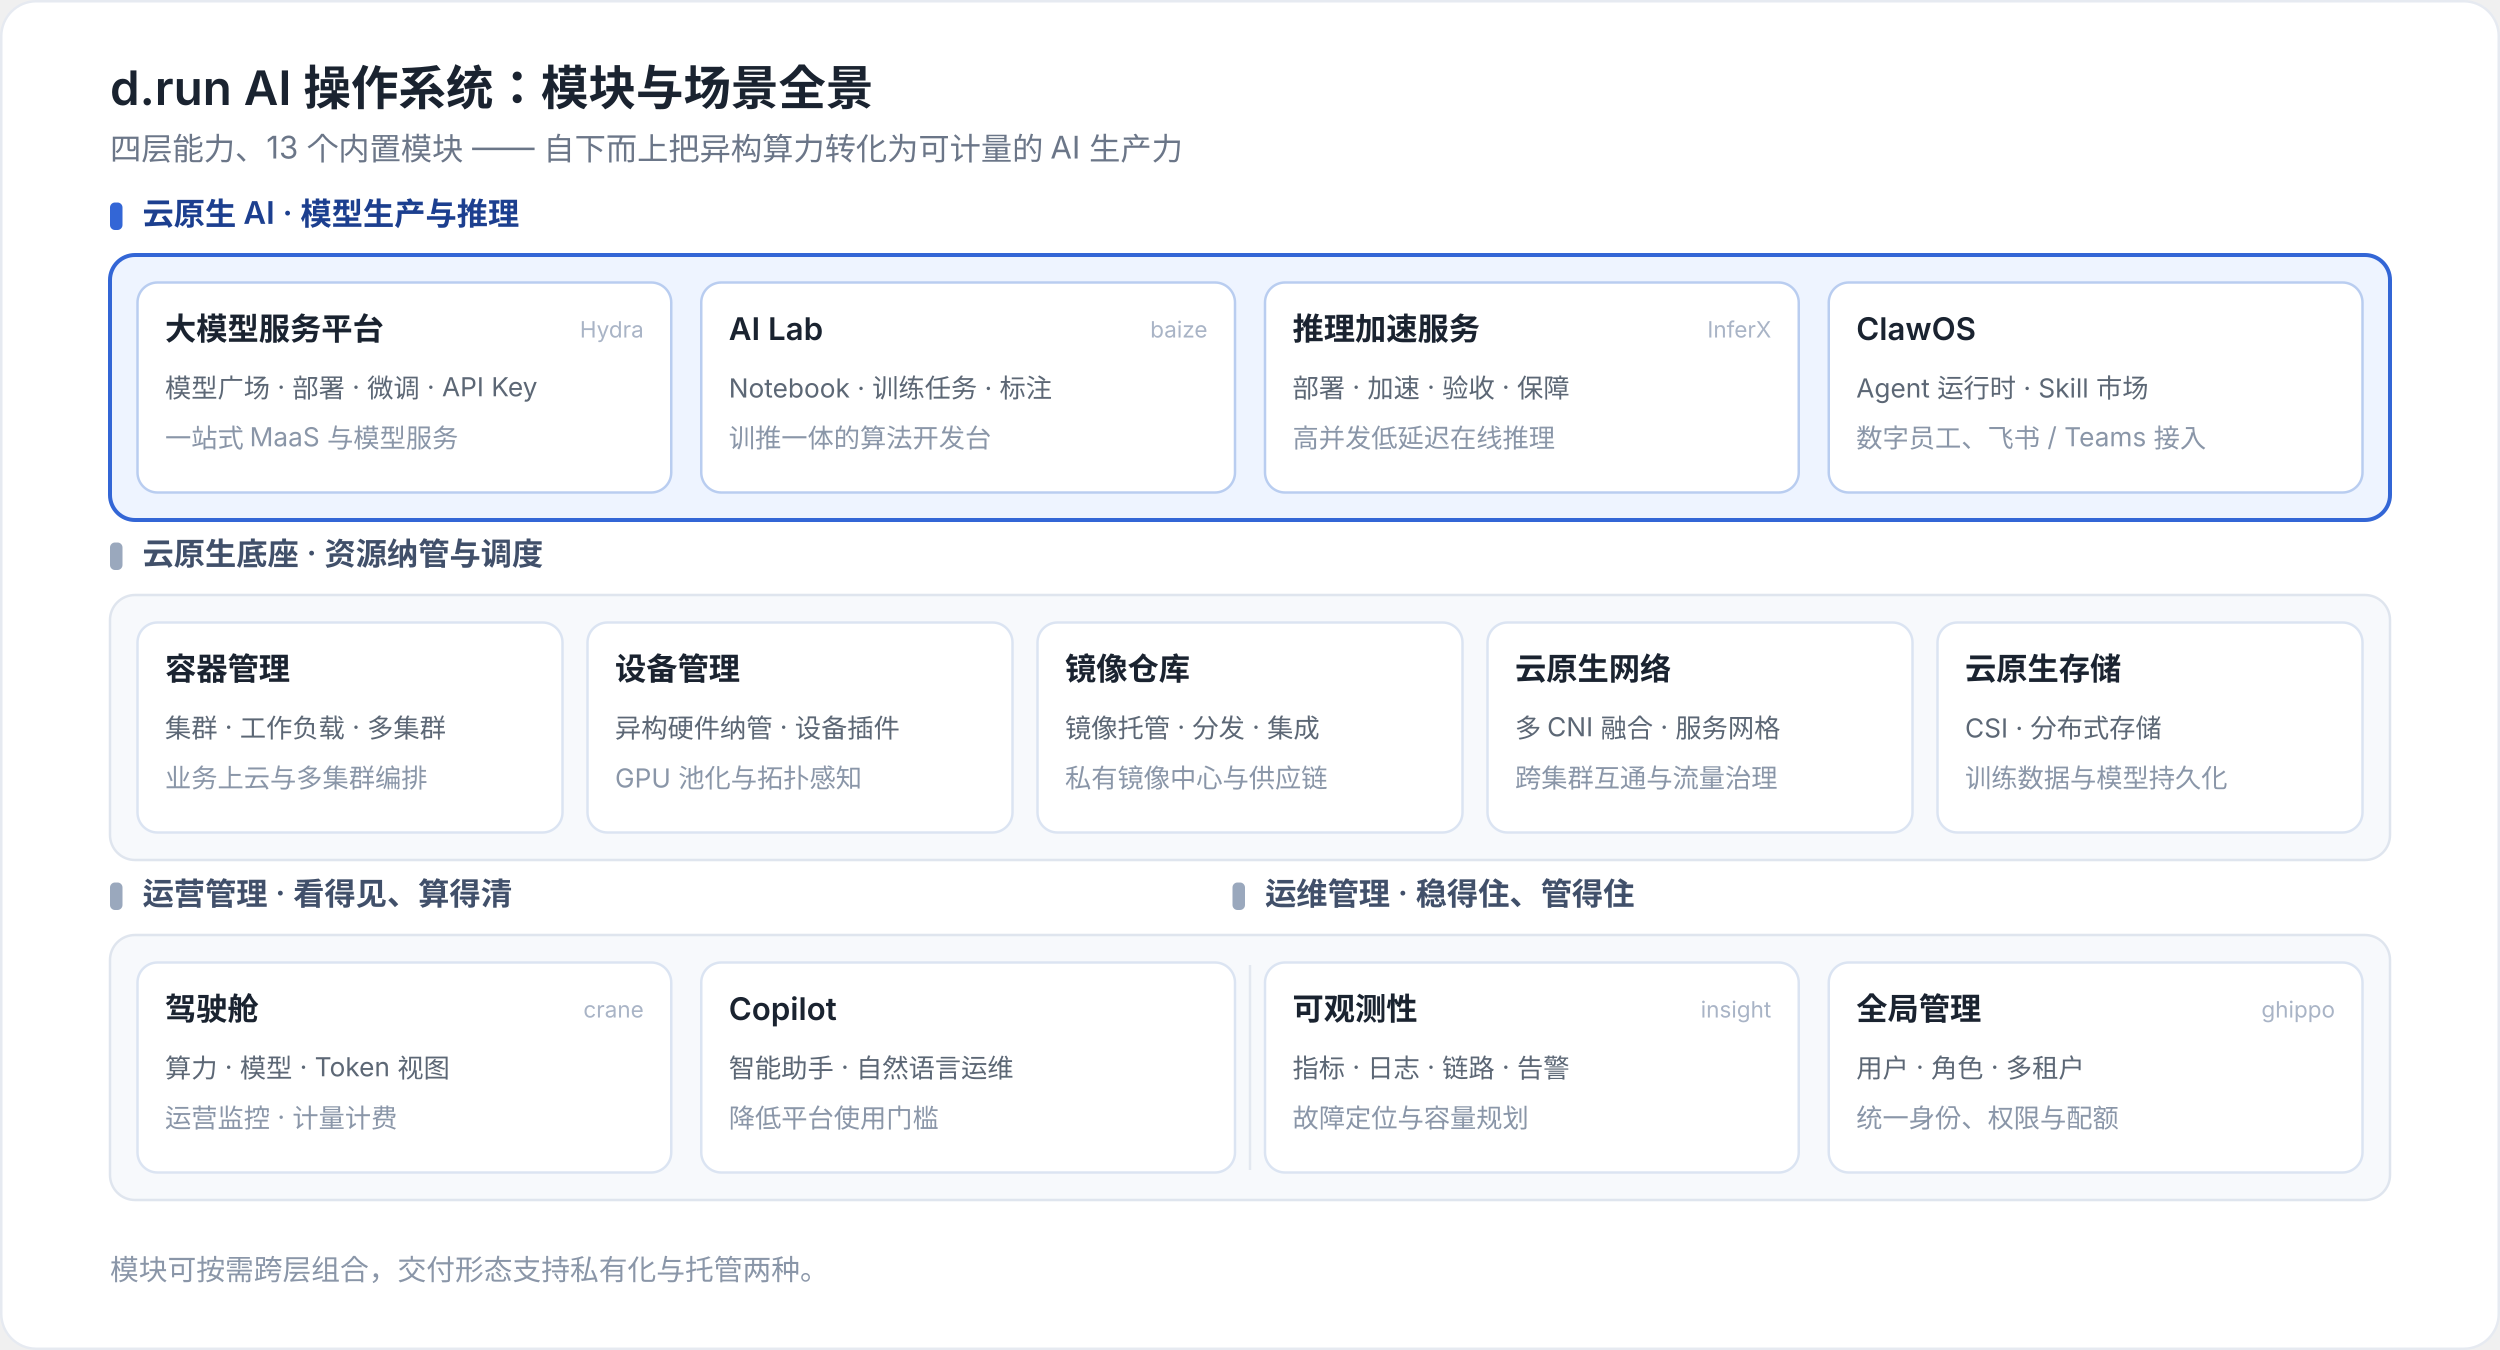
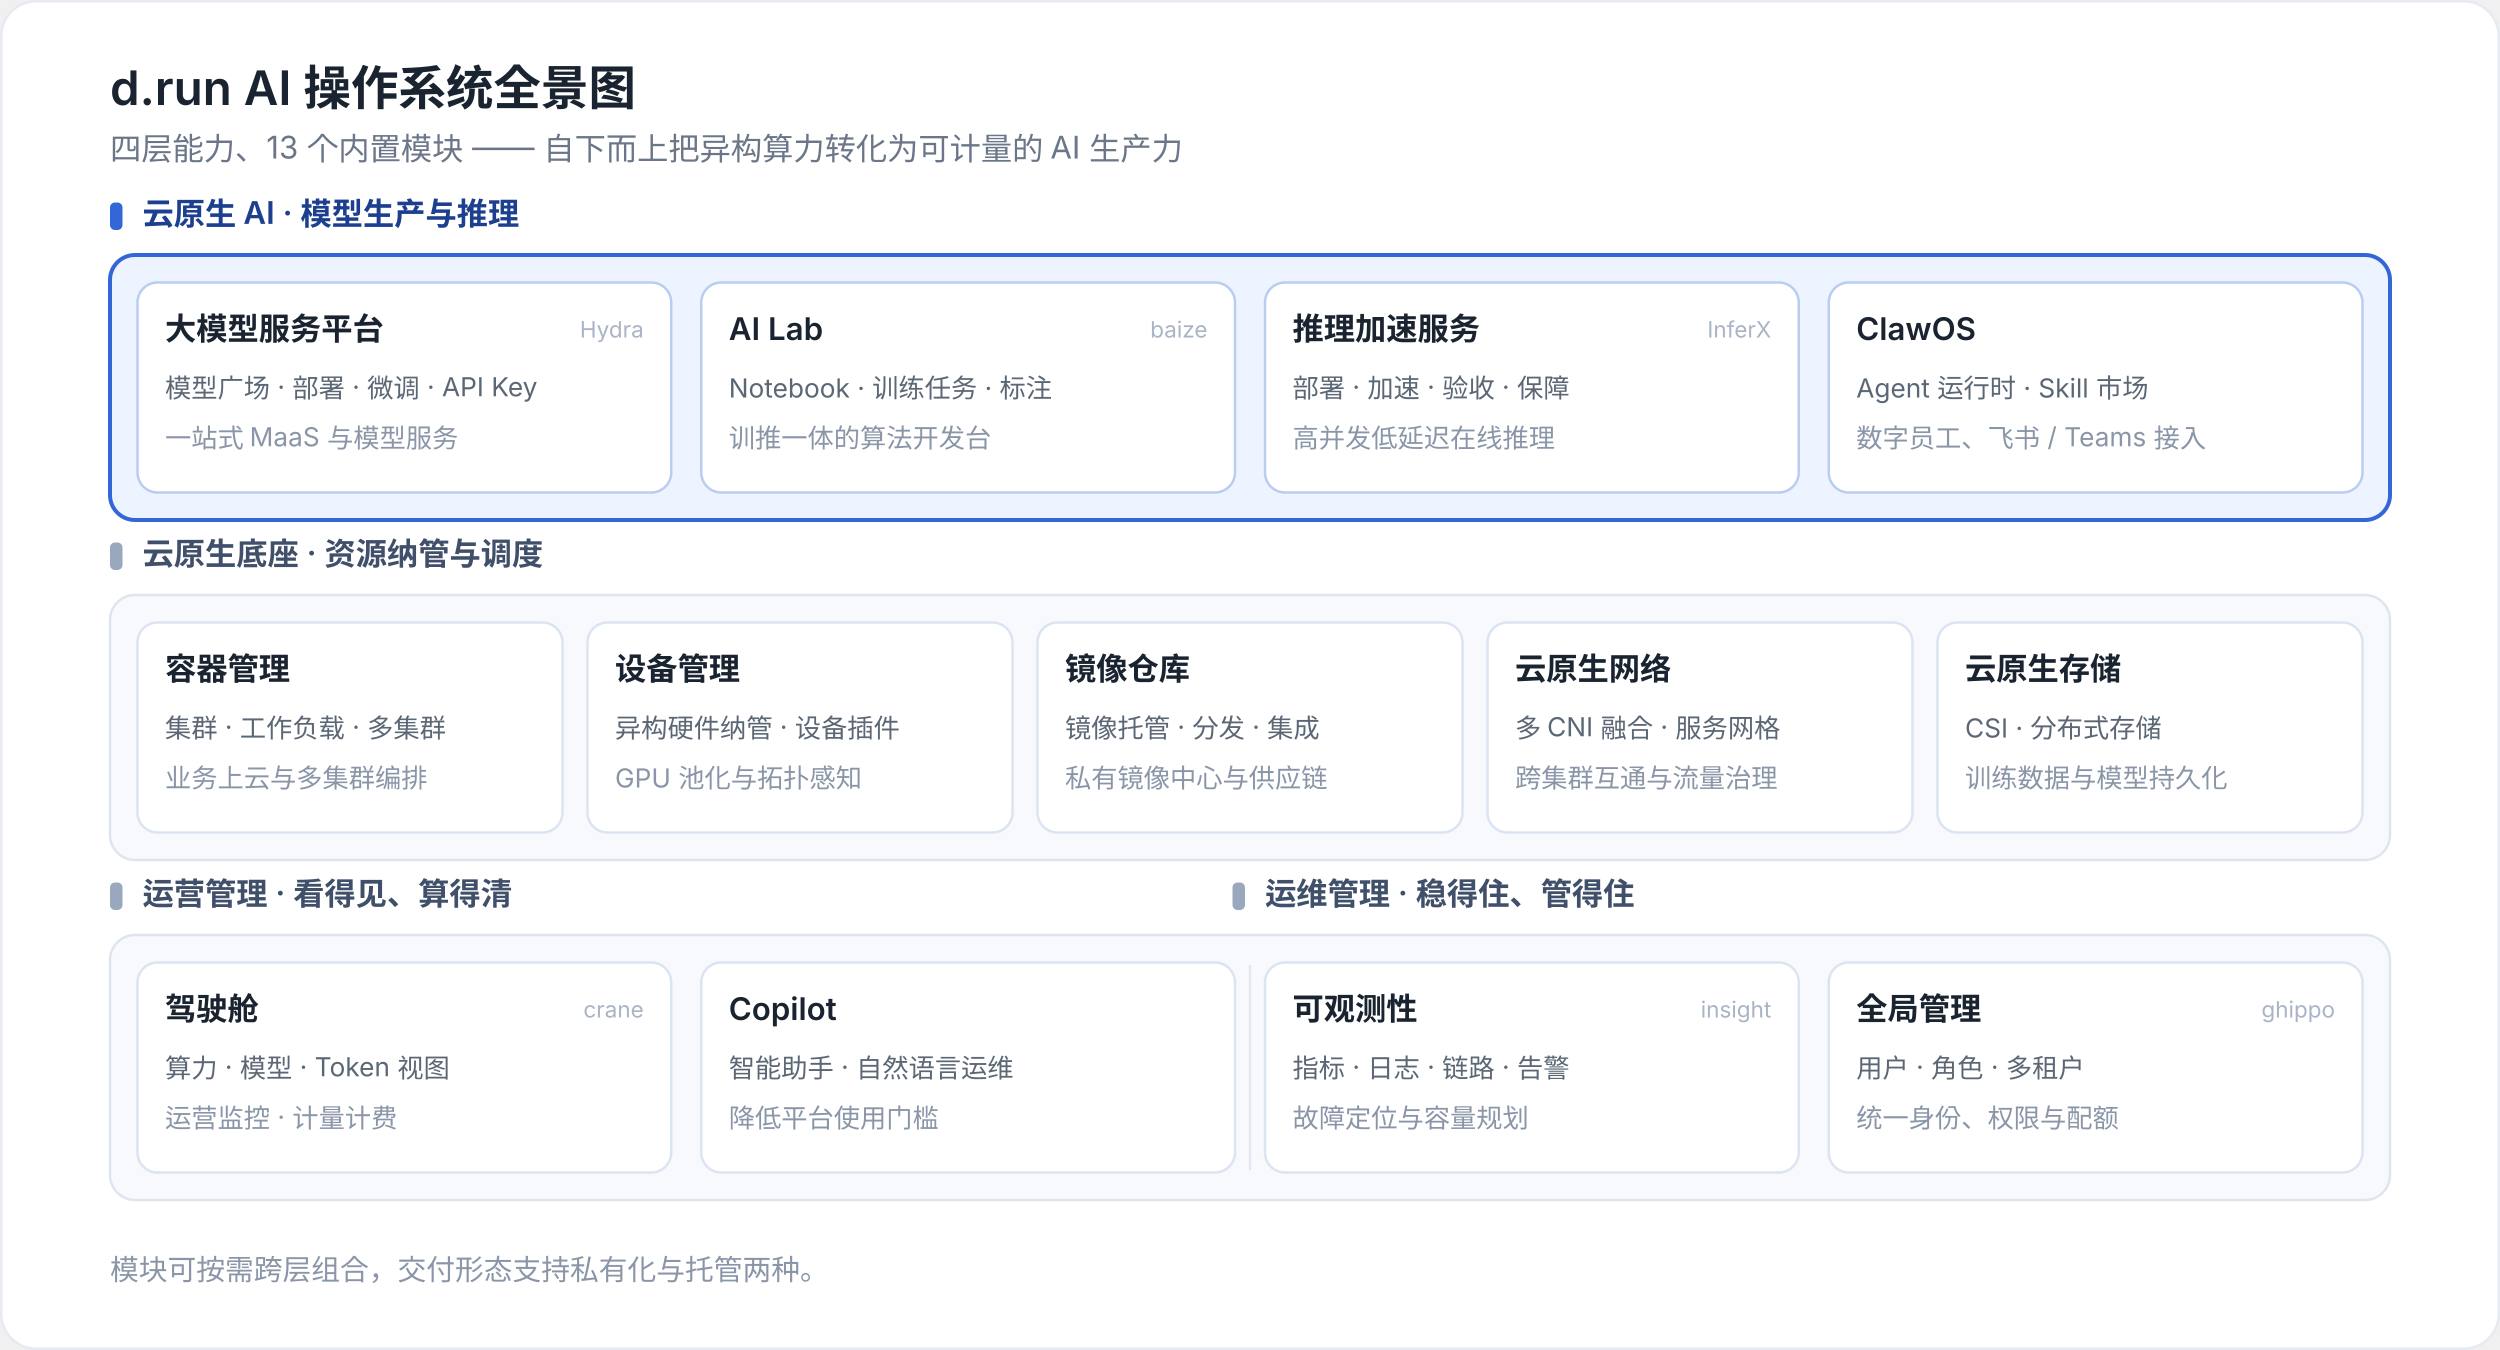
<svg xmlns="http://www.w3.org/2000/svg" width="1000" height="540" viewBox="0 0 1000 540" role="img" aria-labelledby="title desc">
  <rect x="0.5" y="0.5" width="999" height="539" rx="14" fill="#ffffff" stroke="#e6eaf1" />
-   <text x="44" y="42" font-family="-apple-system, 'PingFang SC', 'Microsoft YaHei', 'Segoe UI', sans-serif" font-size="19" font-weight="600" fill="#1a2330">d.run AI 操作系统：模块与场景全景</text>
+   <text x="44" y="42" font-family="-apple-system, 'PingFang SC', 'Microsoft YaHei', 'Segoe UI', sans-serif" font-size="19" font-weight="600" fill="#1a2330">d.run AI 操作系统全景图</text>
  <text x="44" y="64" font-family="-apple-system, 'PingFang SC', 'Microsoft YaHei', 'Segoe UI', sans-serif" font-size="12.5" fill="#6b7688">四层能力、13 个内置模块 —— 自下而上把异构算力转化为可计量的 AI 生产力</text>
  <rect x="44" y="81" width="5" height="11" rx="2" fill="#3366d6" />
  <text x="57" y="90" font-family="-apple-system, 'PingFang SC', 'Microsoft YaHei', 'Segoe UI', sans-serif" font-size="12.5" font-weight="600" fill="#1c3f8f">云原生 AI · 模型生产与推理</text>
  <rect x="44" y="102" width="912" height="106" rx="10" fill="#eef4ff" stroke="#3366d6" stroke-width="1.6" />
  <rect x="55" y="113" width="213.5" height="84" rx="8" fill="#ffffff" stroke="#b9cdf0" />
  <text x="66" y="136" font-family="-apple-system, 'PingFang SC', 'Microsoft YaHei', 'Segoe UI', sans-serif" font-size="12.5" font-weight="600" fill="#1a2330">大模型服务平台</text>
  <text x="257.5" y="135" text-anchor="end" font-family="-apple-system, 'PingFang SC', 'Microsoft YaHei', 'Segoe UI', sans-serif" font-size="9" fill="#a9b4c6">Hydra</text>
  <text x="66" y="159" font-family="-apple-system, 'PingFang SC', 'Microsoft YaHei', 'Segoe UI', sans-serif" font-size="10.5" fill="#5c6775">模型广场 · 部署 · 微调 · API Key</text>
  <text x="66" y="179" font-family="-apple-system, 'PingFang SC', 'Microsoft YaHei', 'Segoe UI', sans-serif" font-size="10.5" fill="#8a96a8">一站式 MaaS 与模型服务</text>
  <rect x="280.5" y="113" width="213.5" height="84" rx="8" fill="#ffffff" stroke="#b9cdf0" />
  <text x="291.5" y="136" font-family="-apple-system, 'PingFang SC', 'Microsoft YaHei', 'Segoe UI', sans-serif" font-size="12.5" font-weight="600" fill="#1a2330">AI Lab</text>
  <text x="483" y="135" text-anchor="end" font-family="-apple-system, 'PingFang SC', 'Microsoft YaHei', 'Segoe UI', sans-serif" font-size="9" fill="#a9b4c6">baize</text>
  <text x="291.5" y="159" font-family="-apple-system, 'PingFang SC', 'Microsoft YaHei', 'Segoe UI', sans-serif" font-size="10.5" fill="#5c6775">Notebook · 训练任务 · 标注</text>
  <text x="291.5" y="179" font-family="-apple-system, 'PingFang SC', 'Microsoft YaHei', 'Segoe UI', sans-serif" font-size="10.5" fill="#8a96a8">训推一体的算法开发台</text>
  <rect x="506" y="113" width="213.5" height="84" rx="8" fill="#ffffff" stroke="#b9cdf0" />
  <text x="517" y="136" font-family="-apple-system, 'PingFang SC', 'Microsoft YaHei', 'Segoe UI', sans-serif" font-size="12.5" font-weight="600" fill="#1a2330">推理加速服务</text>
  <text x="708.5" y="135" text-anchor="end" font-family="-apple-system, 'PingFang SC', 'Microsoft YaHei', 'Segoe UI', sans-serif" font-size="9" fill="#a9b4c6">InferX</text>
  <text x="517" y="159" font-family="-apple-system, 'PingFang SC', 'Microsoft YaHei', 'Segoe UI', sans-serif" font-size="10.5" fill="#5c6775">部署 · 加速 · 验收 · 保障</text>
  <text x="517" y="179" font-family="-apple-system, 'PingFang SC', 'Microsoft YaHei', 'Segoe UI', sans-serif" font-size="10.5" fill="#8a96a8">高并发低延迟在线推理</text>
  <rect x="731.5" y="113" width="213.5" height="84" rx="8" fill="#ffffff" stroke="#b9cdf0" />
  <text x="742.5" y="136" font-family="-apple-system, 'PingFang SC', 'Microsoft YaHei', 'Segoe UI', sans-serif" font-size="12.5" font-weight="600" fill="#1a2330">ClawOS</text>
  <text x="742.5" y="159" font-family="-apple-system, 'PingFang SC', 'Microsoft YaHei', 'Segoe UI', sans-serif" font-size="10.5" fill="#5c6775">Agent 运行时 · Skill 市场</text>
  <text x="742.5" y="179" font-family="-apple-system, 'PingFang SC', 'Microsoft YaHei', 'Segoe UI', sans-serif" font-size="10.5" fill="#8a96a8">数字员工、飞书 / Teams 接入</text>
  <rect x="44" y="217" width="5" height="11" rx="2" fill="#9aa8bd" />
  <text x="57" y="226" font-family="-apple-system, 'PingFang SC', 'Microsoft YaHei', 'Segoe UI', sans-serif" font-size="12.5" font-weight="600" fill="#41506a">云原生底座 · 资源纳管与调度</text>
  <rect x="44" y="238" width="912" height="106" rx="10" fill="#f7f9fc" stroke="#dfe5ee" stroke-width="1" />
  <rect x="55" y="249" width="170" height="84" rx="8" fill="#ffffff" stroke="#dbe4f2" />
  <text x="66" y="272" font-family="-apple-system, 'PingFang SC', 'Microsoft YaHei', 'Segoe UI', sans-serif" font-size="12.5" font-weight="600" fill="#1a2330">容器管理</text>
  <text x="66" y="295" font-family="-apple-system, 'PingFang SC', 'Microsoft YaHei', 'Segoe UI', sans-serif" font-size="10.5" fill="#5c6775">集群 · 工作负载 · 多集群</text>
  <text x="66" y="315" font-family="-apple-system, 'PingFang SC', 'Microsoft YaHei', 'Segoe UI', sans-serif" font-size="10.5" fill="#8a96a8">业务上云与多集群编排</text>
  <rect x="235" y="249" width="170" height="84" rx="8" fill="#ffffff" stroke="#dbe4f2" />
  <text x="246" y="272" font-family="-apple-system, 'PingFang SC', 'Microsoft YaHei', 'Segoe UI', sans-serif" font-size="12.5" font-weight="600" fill="#1a2330">设备管理</text>
  <text x="246" y="295" font-family="-apple-system, 'PingFang SC', 'Microsoft YaHei', 'Segoe UI', sans-serif" font-size="10.5" fill="#5c6775">异构硬件纳管 · 设备插件</text>
  <text x="246" y="315" font-family="-apple-system, 'PingFang SC', 'Microsoft YaHei', 'Segoe UI', sans-serif" font-size="10.5" fill="#8a96a8">GPU 池化与拓扑感知</text>
  <rect x="415" y="249" width="170" height="84" rx="8" fill="#ffffff" stroke="#dbe4f2" />
  <text x="426" y="272" font-family="-apple-system, 'PingFang SC', 'Microsoft YaHei', 'Segoe UI', sans-serif" font-size="12.5" font-weight="600" fill="#1a2330">镜像仓库</text>
  <text x="426" y="295" font-family="-apple-system, 'PingFang SC', 'Microsoft YaHei', 'Segoe UI', sans-serif" font-size="10.5" fill="#5c6775">镜像托管 · 分发 · 集成</text>
  <text x="426" y="315" font-family="-apple-system, 'PingFang SC', 'Microsoft YaHei', 'Segoe UI', sans-serif" font-size="10.5" fill="#8a96a8">私有镜像中心与供应链</text>
  <rect x="595" y="249" width="170" height="84" rx="8" fill="#ffffff" stroke="#dbe4f2" />
  <text x="606" y="272" font-family="-apple-system, 'PingFang SC', 'Microsoft YaHei', 'Segoe UI', sans-serif" font-size="12.5" font-weight="600" fill="#1a2330">云原生网络</text>
  <text x="606" y="295" font-family="-apple-system, 'PingFang SC', 'Microsoft YaHei', 'Segoe UI', sans-serif" font-size="10.5" fill="#5c6775">多 CNI 融合 · 服务网格</text>
  <text x="606" y="315" font-family="-apple-system, 'PingFang SC', 'Microsoft YaHei', 'Segoe UI', sans-serif" font-size="10.5" fill="#8a96a8">跨集群互通与流量治理</text>
  <rect x="775" y="249" width="170" height="84" rx="8" fill="#ffffff" stroke="#dbe4f2" />
  <text x="786" y="272" font-family="-apple-system, 'PingFang SC', 'Microsoft YaHei', 'Segoe UI', sans-serif" font-size="12.5" font-weight="600" fill="#1a2330">云原生存储</text>
  <text x="786" y="295" font-family="-apple-system, 'PingFang SC', 'Microsoft YaHei', 'Segoe UI', sans-serif" font-size="10.5" fill="#5c6775">CSI · 分布式存储</text>
  <text x="786" y="315" font-family="-apple-system, 'PingFang SC', 'Microsoft YaHei', 'Segoe UI', sans-serif" font-size="10.5" fill="#8a96a8">训练数据与模型持久化</text>
  <rect x="44" y="353" width="5" height="11" rx="2" fill="#9aa8bd" />
  <text x="57" y="362" font-family="-apple-system, 'PingFang SC', 'Microsoft YaHei', 'Segoe UI', sans-serif" font-size="12.5" font-weight="600" fill="#41506a">运营管理 · 看得见、算得清</text>
  <rect x="493" y="353" width="5" height="11" rx="2" fill="#9aa8bd" />
  <text x="506" y="362" font-family="-apple-system, 'PingFang SC', 'Microsoft YaHei', 'Segoe UI', sans-serif" font-size="12.5" font-weight="600" fill="#41506a">运维管理 · 稳得住、管得住</text>
  <rect x="44" y="374" width="912" height="106" rx="10" fill="#f7f9fc" stroke="#dfe5ee" stroke-width="1" />
  <line x1="500" y1="386" x2="500" y2="468" stroke="#e3e8f0" stroke-width="1" />
  <rect x="55" y="385" width="213.5" height="84" rx="8" fill="#ffffff" stroke="#dbe4f2" />
  <text x="66" y="408" font-family="-apple-system, 'PingFang SC', 'Microsoft YaHei', 'Segoe UI', sans-serif" font-size="12.5" font-weight="600" fill="#1a2330">驾驶舱</text>
  <text x="257.5" y="407" text-anchor="end" font-family="-apple-system, 'PingFang SC', 'Microsoft YaHei', 'Segoe UI', sans-serif" font-size="9" fill="#a9b4c6">crane</text>
  <text x="66" y="431" font-family="-apple-system, 'PingFang SC', 'Microsoft YaHei', 'Segoe UI', sans-serif" font-size="10.5" fill="#5c6775">算力 · 模型 · Token 视图</text>
  <text x="66" y="451" font-family="-apple-system, 'PingFang SC', 'Microsoft YaHei', 'Segoe UI', sans-serif" font-size="10.5" fill="#8a96a8">运营监控 · 计量计费</text>
  <rect x="280.5" y="385" width="213.5" height="84" rx="8" fill="#ffffff" stroke="#dbe4f2" />
  <text x="291.5" y="408" font-family="-apple-system, 'PingFang SC', 'Microsoft YaHei', 'Segoe UI', sans-serif" font-size="12.5" font-weight="600" fill="#1a2330">Copilot</text>
  <text x="291.5" y="431" font-family="-apple-system, 'PingFang SC', 'Microsoft YaHei', 'Segoe UI', sans-serif" font-size="10.5" fill="#5c6775">智能助手 · 自然语言运维</text>
  <text x="291.5" y="451" font-family="-apple-system, 'PingFang SC', 'Microsoft YaHei', 'Segoe UI', sans-serif" font-size="10.5" fill="#8a96a8">降低平台使用门槛</text>
  <rect x="506" y="385" width="213.5" height="84" rx="8" fill="#ffffff" stroke="#dbe4f2" />
  <text x="517" y="408" font-family="-apple-system, 'PingFang SC', 'Microsoft YaHei', 'Segoe UI', sans-serif" font-size="12.5" font-weight="600" fill="#1a2330">可观测性</text>
  <text x="708.5" y="407" text-anchor="end" font-family="-apple-system, 'PingFang SC', 'Microsoft YaHei', 'Segoe UI', sans-serif" font-size="9" fill="#a9b4c6">insight</text>
  <text x="517" y="431" font-family="-apple-system, 'PingFang SC', 'Microsoft YaHei', 'Segoe UI', sans-serif" font-size="10.5" fill="#5c6775">指标 · 日志 · 链路 · 告警</text>
  <text x="517" y="451" font-family="-apple-system, 'PingFang SC', 'Microsoft YaHei', 'Segoe UI', sans-serif" font-size="10.5" fill="#8a96a8">故障定位与容量规划</text>
  <rect x="731.5" y="385" width="213.5" height="84" rx="8" fill="#ffffff" stroke="#dbe4f2" />
  <text x="742.5" y="408" font-family="-apple-system, 'PingFang SC', 'Microsoft YaHei', 'Segoe UI', sans-serif" font-size="12.5" font-weight="600" fill="#1a2330">全局管理</text>
  <text x="934" y="407" text-anchor="end" font-family="-apple-system, 'PingFang SC', 'Microsoft YaHei', 'Segoe UI', sans-serif" font-size="9" fill="#a9b4c6">ghippo</text>
  <text x="742.5" y="431" font-family="-apple-system, 'PingFang SC', 'Microsoft YaHei', 'Segoe UI', sans-serif" font-size="10.5" fill="#5c6775">用户 · 角色 · 多租户</text>
  <text x="742.5" y="451" font-family="-apple-system, 'PingFang SC', 'Microsoft YaHei', 'Segoe UI', sans-serif" font-size="10.5" fill="#8a96a8">统一身份、权限与配额</text>
  <text x="44" y="512" font-family="-apple-system, 'PingFang SC', 'Microsoft YaHei', 'Segoe UI', sans-serif" font-size="11.5" fill="#8a96a8">模块可按需跨层组合，交付形态支持私有化与托管两种。</text>
</svg>
